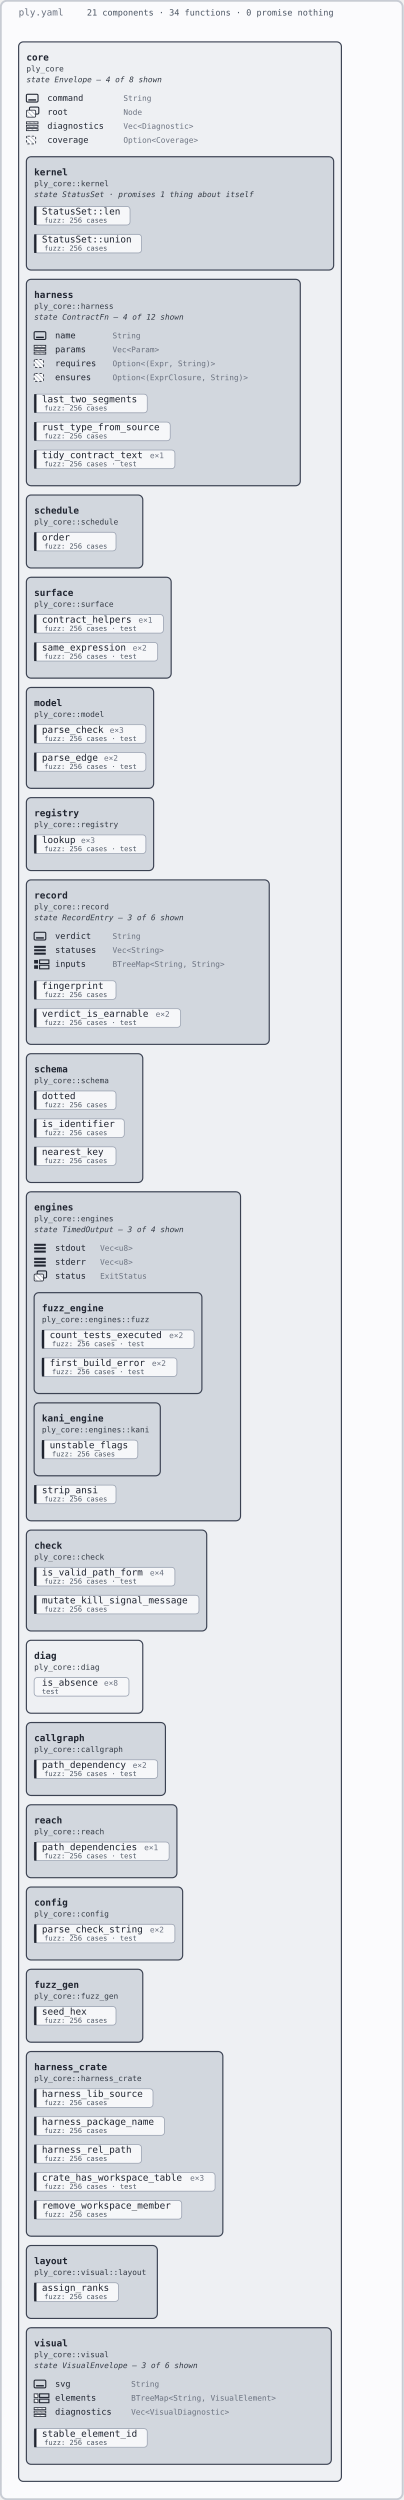
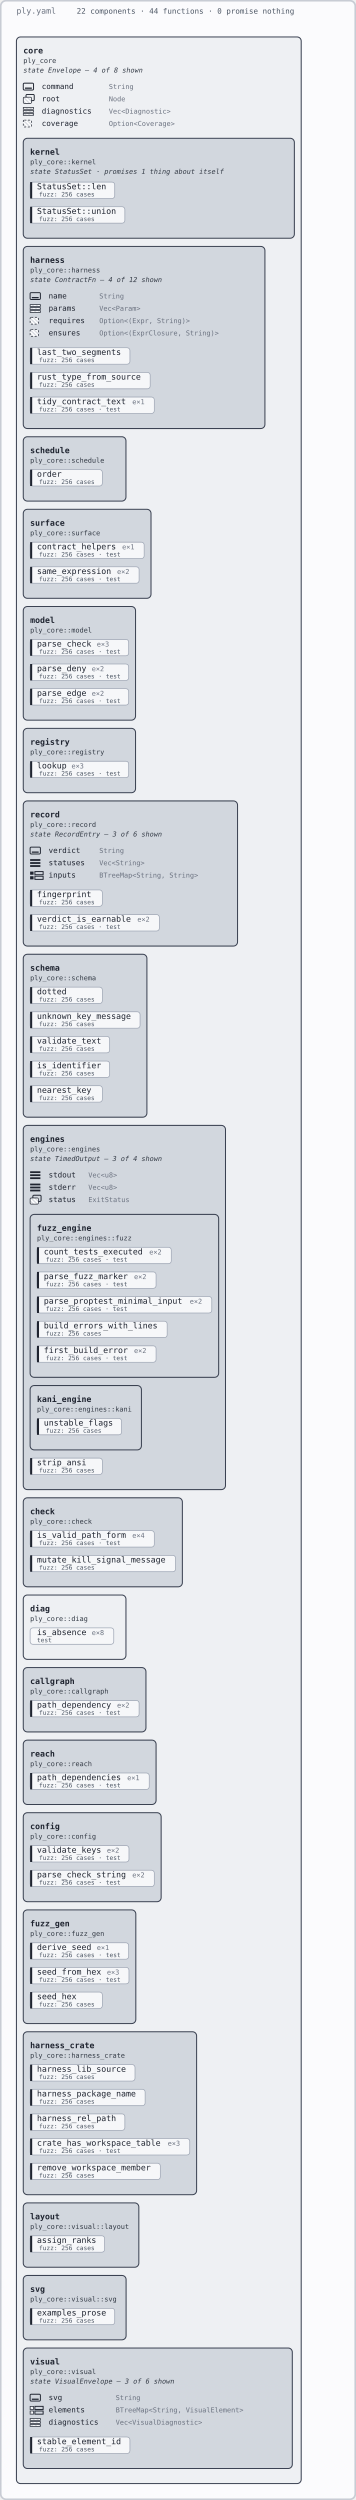
- <svg xmlns="http://www.w3.org/2000/svg" width="520.0" height="3222.0" viewBox="0 0 520.0 3222.0" font-family="monospace" font-size="12">
+ <svg xmlns="http://www.w3.org/2000/svg" width="520.0" height="3652.0" viewBox="0 0 520.0 3652.0" font-family="monospace" font-size="12">
  <style>.workspace-frame{fill:#fbfbfd;stroke:#c8ccd4;stroke-width:2.5}.workspace-title{fill:#6b7280}.verdict-strip-text{fill:#4b5563;font-size:11px}.component-box{stroke:#3b4252;stroke-width:1.5}.hollow-box{stroke-dasharray:6 4}.collapsed-stack{stroke:#3b4252;stroke-width:1.5}.pure-seal{fill:none;stroke:#3b4252}.strict-notch{fill:#1f2430}.component-name{fill:#1f2430;font-weight:bold}.component-anchor{fill:#333a45;font-size:10px}.component-owns{fill:#333a45;font-size:10px;font-style:italic}.ceiling-unclaimed{fill:url(#unclaimed-hatch)}.ceiling-tested{fill:#eef0f3}.ceiling-fuzzed{fill:#d2d7de}.ceiling-bounded{fill:#aeb6c2}.ceiling-proved{fill:#8792a3}.contract-mark{fill:#1f2430}.fn-clause{font:11px ui-monospace,SFMono-Regular,Menlo,monospace;fill:#3c4658}.cap-badge rect{fill:#eceef2;stroke:#9aa2b1}.cap-badge text{fill:#4b5563;font-size:10px}.profile-tag rect{fill:#eef2fb;stroke:#5570a8}.profile-tag text{fill:#334b78;font-size:10px}.fn-chip-box{fill:#f6f7f9;stroke:#9aa2b1}.fn-chip-box-synth{fill:#ecdff5;stroke:#9aa2b1}.fn-name{fill:#1f2430}.fn-checks{fill:#4b5563;font-size:9px}.fn-check-with{fill:#6b7280;font-size:10px}.fn-examples{fill:#6b7280;font-size:10px}.fn-shield{fill:none;stroke:#9a7a1f;font-size:13px}.unresolved-pin circle,.registry-pin circle{fill:#fff6d8;stroke:#b08900}.pin-label{fill:#7a5c00;font-size:10px;text-anchor:middle}.edge-line{fill:none;stroke:#3b4252;stroke-width:1.5}.edge-label{fill:#3b4252;font-size:10px;text-anchor:middle}.deny-line{fill:none;stroke:#c9534f;stroke-width:1.5}.deny-bar{stroke:#c9534f;stroke-width:3}.deny-except{fill:#8f2f2c;font-size:10px;text-anchor:middle}.any-node circle{fill:#eceef2;stroke:#9aa2b1}.any-label{fill:#4b5563;text-anchor:middle}.external-box{fill:none;stroke:#3b4252;stroke-width:1.5}#arrow path{fill:#3b4252}@media (prefers-color-scheme: dark){.workspace-frame{fill:#15171c;stroke:#333947}.workspace-title{fill:#8b93a1}.verdict-strip-text{fill:#a3abb9}.component-box,.collapsed-stack,.external-box{stroke:#8891a3}.component-name{fill:#e6e9ef}.component-anchor,.component-owns{fill:#98a0ae}.ceiling-unclaimed{fill:url(#unclaimed-hatch-dark)}.ceiling-tested{fill:#242832}.ceiling-fuzzed{fill:#333947}.ceiling-bounded{fill:#464e60}.ceiling-proved{fill:#5b6479}.contract-mark{fill:#c8cede}.fn-clause{fill:#aab3c4}.cap-badge rect{fill:#252a35;stroke:#6d7686}.cap-badge text{fill:#b6bdca}.profile-tag rect{fill:#1d2532;stroke:#5570a8}.profile-tag text{fill:#9fb6dd}.fn-chip-box{fill:#1c1f27;stroke:#6d7686}.fn-chip-box-synth{fill:#2a2033;stroke:#6d7686}.fn-name{fill:#e6e9ef}.fn-checks{fill:#a3abb9}.fn-check-with,.fn-examples{fill:#8b93a1}.pure-seal,.strict-notch{fill:#c8cede}.pure-seal{fill:none;stroke:#c8cede}.edge-line{stroke:#98a0ae}.edge-label{fill:#a3abb9}.deny-line,.deny-bar{stroke:#e8524b}.deny-except{fill:#e8524b}.any-node circle{fill:#252a35;stroke:#6d7686}.any-label{fill:#a3abb9}.unresolved-pin circle,.registry-pin circle{fill:#2e2814;stroke:#d4a72c}.pin-label{fill:#e3c66b}#arrow path{fill:#98a0ae}}.state-glyph-ink{fill:#1f2430}.state-glyph-out{fill:none;stroke:#1f2430;stroke-width:1.4}.state-glyph-front{fill:#fbfbfd}.state-glyph-dashed{stroke-dasharray:3 2.4}.state-glyph-hatched{fill:url(#state-hatch);stroke:#1f2430;stroke-width:1}.state-field-name{fill:#1f2430;font-size:11px}.state-field-type{fill:#6b7280;font-size:10px}@media (prefers-color-scheme: dark){.state-glyph-ink{fill:#c8cede}.state-glyph-out{fill:none;stroke:#c8cede}.state-glyph-front{fill:#15171c}.state-glyph-hatched{fill:url(#state-hatch-dark);stroke:#c8cede;stroke-width:1}.state-field-name{fill:#e6e9ef}.state-field-type{fill:#8b93a1}}</style>
  <defs>
    <marker id="arrow" viewBox="0 0 10 10" refX="8" refY="5" markerWidth="7" markerHeight="7" orient="auto-start-reverse">
      <path d="M 0 0 L 10 5 L 0 10 z" />
    </marker>
    <pattern id="unclaimed-hatch" patternUnits="userSpaceOnUse" width="8" height="8" patternTransform="rotate(45)">
      <rect width="8" height="8" fill="#fff" />
      <line x1="0" y1="0" x2="0" y2="8" stroke="#c8ccd4" stroke-width="2" />
    </pattern>
    <pattern id="unclaimed-hatch-dark" patternUnits="userSpaceOnUse" width="8" height="8" patternTransform="rotate(45)">
      <rect width="8" height="8" fill="#15171c" />
      <line x1="0" y1="0" x2="0" y2="8" stroke="#4a5262" stroke-width="2" />
    </pattern>
    <pattern id="state-hatch" patternUnits="userSpaceOnUse" width="4" height="4" patternTransform="rotate(-45)">
      <rect width="4" height="4" fill="#fff" />
      <rect width="1.4" height="4" fill="#c8ccd4" />
    </pattern>
    <pattern id="state-hatch-dark" patternUnits="userSpaceOnUse" width="4" height="4" patternTransform="rotate(-45)">
      <rect width="4" height="4" fill="#15171c" />
      <rect width="1.4" height="4" fill="#4a5262" />
    </pattern>
  </defs>
-   <rect class="workspace-frame" x="1" y="1" width="518.0" height="3220.0" rx="8" />
+   <rect class="workspace-frame" x="1" y="1" width="518.0" height="3650.0" rx="8" />
  <g>
    <text class="workspace-title" x="24.0" y="20">ply.yaml</text>
  </g>
  <g class="verdict-strip">
-     <text class="verdict-strip-text" x="112.0" y="20">21 components · 34 functions · 0 promise nothing</text>
+     <text class="verdict-strip-text" x="112.0" y="20">22 components · 44 functions · 0 promise nothing</text>
  </g>
  <g transform="translate(24.0,54.0)">
    <g class="component" data-name="core">
-       <rect class="component-box ceiling-tested" x="0" y="0" width="416.0" height="3144.0" rx="6" />
+       <rect class="component-box ceiling-tested" x="0" y="0" width="416.0" height="3574.0" rx="6" />
      <text class="component-name" x="10.0" y="24.0">core</text>
      <text class="component-anchor" x="10.0" y="38.0">ply_core</text>
      <text class="component-owns" x="10.0" y="52.0">state Envelope — 4 of 8 shown</text>
      <g class="state-field" data-field="command">
        <rect class="state-glyph-out" x="10.0" y="67.5" width="15" height="10" rx="1.5" />
        <rect class="state-glyph-ink" x="12.5" y="73.9" width="10" height="1.8" />
        <text class="state-field-name" x="37.0" y="76.0">command</text>
        <text class="state-field-type" x="135.0" y="76.0">String</text>
      </g>
      <g class="state-field" data-field="root">
        <rect class="state-glyph-out" x="14.0" y="84.0" width="12" height="9" rx="1.5" />
        <rect class="state-glyph-out state-glyph-hatched" x="10.0" y="88.0" width="12" height="9" rx="1.5" />
        <text class="state-field-name" x="37.0" y="94.0">root</text>
        <text class="state-field-type" x="135.0" y="94.0">Node</text>
      </g>
      <g class="state-field" data-field="diagnostics">
        <rect class="state-glyph-ink state-glyph-hatched" x="10.0" y="103.0" width="15" height="2.6" />
        <rect class="state-glyph-ink state-glyph-hatched" x="10.0" y="107.4" width="15" height="2.6" />
        <rect class="state-glyph-ink state-glyph-hatched" x="10.0" y="111.8" width="15" height="2.6" />
        <text class="state-field-name" x="37.0" y="112.0">diagnostics</text>
        <text class="state-field-type" x="135.0" y="112.0">Vec&lt;Diagnostic&gt;</text>
      </g>
      <g class="state-field" data-field="coverage">
        <rect class="state-glyph-out state-glyph-dashed state-glyph-hatched" x="10.0" y="121.5" width="12" height="10" rx="1.5" />
        <text class="state-field-name" x="37.0" y="130.0">coverage</text>
        <text class="state-field-type" x="135.0" y="130.0">Option&lt;Coverage&gt;</text>
      </g>
      <g transform="translate(10.0,148.0)">
        <g class="component" data-name="kernel">
          <rect class="component-box ceiling-fuzzed" x="0" y="0" width="396.0" height="146.0" rx="6" />
          <text class="component-name" x="10.0" y="24.0">kernel</text>
          <text class="component-anchor" x="10.0" y="38.0">ply_core::kernel</text>
          <text class="component-owns" x="10.0" y="52.0">state StatusSet · promises 1 thing about itself</text>
          <g transform="translate(10.0,64.0)">
            <g class="fn-chip" data-fn="StatusSet::len">
              <rect class="fn-chip-box" x="0" y="0" width="123.6" height="24.0" rx="4" />
              <rect class="contract-mark" x="0" y="0" width="3.0" height="24.0" />
              <text class="fn-name" x="10.0" y="10.5">StatusSet::len</text>
              <text class="fn-checks" x="13.0" y="21.0">fuzz: 256 cases</text>
            </g>
          </g>
          <g transform="translate(10.0,100.0)">
            <g class="fn-chip" data-fn="StatusSet::union">
              <rect class="fn-chip-box" x="0" y="0" width="138.4" height="24.0" rx="4" />
              <rect class="contract-mark" x="0" y="0" width="3.0" height="24.0" />
              <text class="fn-name" x="10.0" y="10.5">StatusSet::union</text>
              <text class="fn-checks" x="13.0" y="21.0">fuzz: 256 cases</text>
            </g>
          </g>
        </g>
      </g>
      <g transform="translate(10.0,306.0)">
        <g class="component" data-name="harness">
          <rect class="component-box ceiling-fuzzed" x="0" y="0" width="353.0" height="266.0" rx="6" />
          <text class="component-name" x="10.0" y="24.0">harness</text>
          <text class="component-anchor" x="10.0" y="38.0">ply_core::harness</text>
          <text class="component-owns" x="10.0" y="52.0">state ContractFn — 4 of 12 shown</text>
          <g class="state-field" data-field="name">
            <rect class="state-glyph-out" x="10.0" y="67.5" width="15" height="10" rx="1.5" />
            <rect class="state-glyph-ink" x="12.5" y="73.9" width="10" height="1.8" />
            <text class="state-field-name" x="37.0" y="76.0">name</text>
            <text class="state-field-type" x="111.0" y="76.0">String</text>
          </g>
          <g class="state-field" data-field="params">
            <rect class="state-glyph-ink state-glyph-hatched" x="10.0" y="85.0" width="15" height="2.6" />
            <rect class="state-glyph-ink state-glyph-hatched" x="10.0" y="89.4" width="15" height="2.6" />
            <rect class="state-glyph-ink state-glyph-hatched" x="10.0" y="93.8" width="15" height="2.6" />
            <text class="state-field-name" x="37.0" y="94.0">params</text>
            <text class="state-field-type" x="111.0" y="94.0">Vec&lt;Param&gt;</text>
          </g>
          <g class="state-field" data-field="requires">
            <rect class="state-glyph-out state-glyph-dashed state-glyph-hatched" x="10.0" y="103.5" width="12" height="10" rx="1.5" />
            <text class="state-field-name" x="37.0" y="112.0">requires</text>
            <text class="state-field-type" x="111.0" y="112.0">Option&lt;(Expr, String)&gt;</text>
          </g>
          <g class="state-field" data-field="ensures">
            <rect class="state-glyph-out state-glyph-dashed state-glyph-hatched" x="10.0" y="121.5" width="12" height="10" rx="1.5" />
            <text class="state-field-name" x="37.0" y="130.0">ensures</text>
            <text class="state-field-type" x="111.0" y="130.0">Option&lt;(ExprClosure, String)&gt;</text>
          </g>
          <g transform="translate(10.0,148.0)">
            <g class="fn-chip" data-fn="last_two_segments">
              <rect class="fn-chip-box" x="0" y="0" width="145.8" height="24.0" rx="4" />
              <rect class="contract-mark" x="0" y="0" width="3.0" height="24.0" />
              <text class="fn-name" x="10.0" y="10.5">last_two_segments</text>
              <text class="fn-checks" x="13.0" y="21.0">fuzz: 256 cases</text>
            </g>
          </g>
          <g transform="translate(10.0,184.0)">
            <g class="fn-chip" data-fn="rust_type_from_source">
              <rect class="fn-chip-box" x="0" y="0" width="175.4" height="24.0" rx="4" />
              <rect class="contract-mark" x="0" y="0" width="3.0" height="24.0" />
              <text class="fn-name" x="10.0" y="10.5">rust_type_from_source</text>
              <text class="fn-checks" x="13.0" y="21.0">fuzz: 256 cases</text>
            </g>
          </g>
          <g transform="translate(10.0,220.0)">
            <g class="fn-chip" data-fn="tidy_contract_text">
              <rect class="fn-chip-box" x="0" y="0" width="181.4" height="24.0" rx="4" />
              <rect class="contract-mark" x="0" y="0" width="3.0" height="24.0" />
              <text class="fn-name" x="10.0" y="10.5">tidy_contract_text</text>
              <text class="fn-examples" x="149.2" y="10.5">e×1</text>
              <text class="fn-checks" x="13.0" y="21.0">fuzz: 256 cases · test</text>
            </g>
          </g>
        </g>
      </g>
      <g transform="translate(10.0,584.0)">
        <g class="component" data-name="schedule">
          <rect class="component-box ceiling-fuzzed" x="0" y="0" width="150.0" height="94.0" rx="6" />
          <text class="component-name" x="10.0" y="24.0">schedule</text>
          <text class="component-anchor" x="10.0" y="38.0">ply_core::schedule</text>
          <g transform="translate(10.0,48.0)">
            <g class="fn-chip" data-fn="order">
              <rect class="fn-chip-box" x="0" y="0" width="105.5" height="24.0" rx="4" />
              <rect class="contract-mark" x="0" y="0" width="3.0" height="24.0" />
              <text class="fn-name" x="10.0" y="10.5">order</text>
              <text class="fn-checks" x="13.0" y="21.0">fuzz: 256 cases</text>
            </g>
          </g>
        </g>
      </g>
      <g transform="translate(10.0,690.0)">
        <g class="component" data-name="surface">
          <rect class="component-box ceiling-fuzzed" x="0" y="0" width="186.6" height="130.0" rx="6" />
          <text class="component-name" x="10.0" y="24.0">surface</text>
          <text class="component-anchor" x="10.0" y="38.0">ply_core::surface</text>
          <g transform="translate(10.0,48.0)">
            <g class="fn-chip" data-fn="contract_helpers">
              <rect class="fn-chip-box" x="0" y="0" width="166.6" height="24.0" rx="4" />
              <rect class="contract-mark" x="0" y="0" width="3.0" height="24.0" />
              <text class="fn-name" x="10.0" y="10.5">contract_helpers</text>
              <text class="fn-examples" x="134.4" y="10.5">e×1</text>
              <text class="fn-checks" x="13.0" y="21.0">fuzz: 256 cases · test</text>
            </g>
          </g>
          <g transform="translate(10.0,84.0)">
            <g class="fn-chip" data-fn="same_expression">
              <rect class="fn-chip-box" x="0" y="0" width="159.2" height="24.0" rx="4" />
              <rect class="contract-mark" x="0" y="0" width="3.0" height="24.0" />
              <text class="fn-name" x="10.0" y="10.5">same_expression</text>
              <text class="fn-examples" x="127.0" y="10.5">e×2</text>
              <text class="fn-checks" x="13.0" y="21.0">fuzz: 256 cases · test</text>
            </g>
          </g>
        </g>
      </g>
      <g transform="translate(10.0,832.0)">
        <g class="component" data-name="model">
-           <rect class="component-box ceiling-fuzzed" x="0" y="0" width="164.0" height="130.0" rx="6" />
+           <rect class="component-box ceiling-fuzzed" x="0" y="0" width="164.0" height="166.0" rx="6" />
          <text class="component-name" x="10.0" y="24.0">model</text>
          <text class="component-anchor" x="10.0" y="38.0">ply_core::model</text>
          <g transform="translate(10.0,48.0)">
            <g class="fn-chip" data-fn="parse_check">
              <rect class="fn-chip-box" x="0" y="0" width="144.0" height="24.0" rx="4" />
              <rect class="contract-mark" x="0" y="0" width="3.0" height="24.0" />
              <text class="fn-name" x="10.0" y="10.5">parse_check</text>
              <text class="fn-examples" x="97.4" y="10.5">e×3</text>
              <text class="fn-checks" x="13.0" y="21.0">fuzz: 256 cases · test</text>
            </g>
          </g>
          <g transform="translate(10.0,84.0)">
+             <g class="fn-chip" data-fn="parse_deny">
+               <rect class="fn-chip-box" x="0" y="0" width="144.0" height="24.0" rx="4" />
+               <rect class="contract-mark" x="0" y="0" width="3.0" height="24.0" />
+               <text class="fn-name" x="10.0" y="10.5">parse_deny</text>
+               <text class="fn-examples" x="90.0" y="10.5">e×2</text>
+               <text class="fn-checks" x="13.0" y="21.0">fuzz: 256 cases · test</text>
+             </g>
+           </g>
+           <g transform="translate(10.0,120.0)">
            <g class="fn-chip" data-fn="parse_edge">
              <rect class="fn-chip-box" x="0" y="0" width="144.0" height="24.0" rx="4" />
              <rect class="contract-mark" x="0" y="0" width="3.0" height="24.0" />
              <text class="fn-name" x="10.0" y="10.5">parse_edge</text>
              <text class="fn-examples" x="90.0" y="10.5">e×2</text>
              <text class="fn-checks" x="13.0" y="21.0">fuzz: 256 cases · test</text>
            </g>
          </g>
        </g>
      </g>
-       <g transform="translate(10.0,974.0)">
+       <g transform="translate(10.0,1010.0)">
        <g class="component" data-name="registry">
          <rect class="component-box ceiling-fuzzed" x="0" y="0" width="164.0" height="94.0" rx="6" />
          <text class="component-name" x="10.0" y="24.0">registry</text>
          <text class="component-anchor" x="10.0" y="38.0">ply_core::registry</text>
          <g transform="translate(10.0,48.0)">
            <g class="fn-chip" data-fn="lookup">
              <rect class="fn-chip-box" x="0" y="0" width="144.0" height="24.0" rx="4" />
              <rect class="contract-mark" x="0" y="0" width="3.0" height="24.0" />
              <text class="fn-name" x="10.0" y="10.5">lookup</text>
              <text class="fn-examples" x="60.4" y="10.5">e×3</text>
              <text class="fn-checks" x="13.0" y="21.0">fuzz: 256 cases · test</text>
            </g>
          </g>
        </g>
      </g>
-       <g transform="translate(10.0,1080.0)">
+       <g transform="translate(10.0,1116.0)">
        <g class="component" data-name="record">
          <rect class="component-box ceiling-fuzzed" x="0" y="0" width="313.0" height="212.0" rx="6" />
          <text class="component-name" x="10.0" y="24.0">record</text>
          <text class="component-anchor" x="10.0" y="38.0">ply_core::record</text>
          <text class="component-owns" x="10.0" y="52.0">state RecordEntry — 3 of 6 shown</text>
          <g class="state-field" data-field="verdict">
            <rect class="state-glyph-out" x="10.0" y="67.5" width="15" height="10" rx="1.5" />
            <rect class="state-glyph-ink" x="12.5" y="73.9" width="10" height="1.8" />
            <text class="state-field-name" x="37.0" y="76.0">verdict</text>
            <text class="state-field-type" x="111.0" y="76.0">String</text>
          </g>
          <g class="state-field" data-field="statuses">
            <rect class="state-glyph-ink" x="10.0" y="85.0" width="15" height="2.6" />
            <rect class="state-glyph-ink" x="10.0" y="89.4" width="15" height="2.6" />
            <rect class="state-glyph-ink" x="10.0" y="93.8" width="15" height="2.6" />
            <text class="state-field-name" x="37.0" y="94.0">statuses</text>
            <text class="state-field-type" x="111.0" y="94.0">Vec&lt;String&gt;</text>
          </g>
          <g class="state-field" data-field="inputs">
            <rect class="state-glyph-ink" x="10.0" y="103.2" width="5" height="4.6" />
            <rect class="state-glyph-out" x="17.0" y="103.2" width="12" height="4.6" />
            <rect class="state-glyph-ink" x="10.0" y="110.0" width="5" height="4.6" />
            <rect class="state-glyph-out" x="17.0" y="110.0" width="12" height="4.6" />
            <text class="state-field-name" x="37.0" y="112.0">inputs</text>
            <text class="state-field-type" x="111.0" y="112.0">BTreeMap&lt;String, String&gt;</text>
          </g>
          <g transform="translate(10.0,130.0)">
            <g class="fn-chip" data-fn="fingerprint">
              <rect class="fn-chip-box" x="0" y="0" width="105.5" height="24.0" rx="4" />
              <rect class="contract-mark" x="0" y="0" width="3.0" height="24.0" />
              <text class="fn-name" x="10.0" y="10.5">fingerprint</text>
              <text class="fn-checks" x="13.0" y="21.0">fuzz: 256 cases</text>
            </g>
          </g>
          <g transform="translate(10.0,166.0)">
            <g class="fn-chip" data-fn="verdict_is_earnable">
              <rect class="fn-chip-box" x="0" y="0" width="188.8" height="24.0" rx="4" />
              <rect class="contract-mark" x="0" y="0" width="3.0" height="24.0" />
              <text class="fn-name" x="10.0" y="10.5">verdict_is_earnable</text>
              <text class="fn-examples" x="156.6" y="10.5">e×2</text>
              <text class="fn-checks" x="13.0" y="21.0">fuzz: 256 cases · test</text>
            </g>
          </g>
        </g>
      </g>
-       <g transform="translate(10.0,1304.0)">
+       <g transform="translate(10.0,1340.0)">
        <g class="component" data-name="schema">
-           <rect class="component-box ceiling-fuzzed" x="0" y="0" width="150.0" height="166.0" rx="6" />
+           <rect class="component-box ceiling-fuzzed" x="0" y="0" width="180.6" height="238.0" rx="6" />
          <text class="component-name" x="10.0" y="24.0">schema</text>
          <text class="component-anchor" x="10.0" y="38.0">ply_core::schema</text>
          <g transform="translate(10.0,48.0)">
            <g class="fn-chip" data-fn="dotted">
              <rect class="fn-chip-box" x="0" y="0" width="105.5" height="24.0" rx="4" />
              <rect class="contract-mark" x="0" y="0" width="3.0" height="24.0" />
              <text class="fn-name" x="10.0" y="10.5">dotted</text>
              <text class="fn-checks" x="13.0" y="21.0">fuzz: 256 cases</text>
            </g>
          </g>
          <g transform="translate(10.0,84.0)">
+             <g class="fn-chip" data-fn="unknown_key_message">
+               <rect class="fn-chip-box" x="0" y="0" width="160.6" height="24.0" rx="4" />
+               <rect class="contract-mark" x="0" y="0" width="3.0" height="24.0" />
+               <text class="fn-name" x="10.0" y="10.5">unknown_key_message</text>
+               <text class="fn-checks" x="13.0" y="21.0">fuzz: 256 cases</text>
+             </g>
+           </g>
+           <g transform="translate(10.0,120.0)">
+             <g class="fn-chip" data-fn="validate_text">
+               <rect class="fn-chip-box" x="0" y="0" width="116.2" height="24.0" rx="4" />
+               <rect class="contract-mark" x="0" y="0" width="3.0" height="24.0" />
+               <text class="fn-name" x="10.0" y="10.5">validate_text</text>
+               <text class="fn-checks" x="13.0" y="21.0">fuzz: 256 cases</text>
+             </g>
+           </g>
+           <g transform="translate(10.0,156.0)">
            <g class="fn-chip" data-fn="is_identifier">
              <rect class="fn-chip-box" x="0" y="0" width="116.2" height="24.0" rx="4" />
              <rect class="contract-mark" x="0" y="0" width="3.0" height="24.0" />
              <text class="fn-name" x="10.0" y="10.5">is_identifier</text>
              <text class="fn-checks" x="13.0" y="21.0">fuzz: 256 cases</text>
            </g>
          </g>
-           <g transform="translate(10.0,120.0)">
+           <g transform="translate(10.0,192.0)">
            <g class="fn-chip" data-fn="nearest_key">
              <rect class="fn-chip-box" x="0" y="0" width="105.5" height="24.0" rx="4" />
              <rect class="contract-mark" x="0" y="0" width="3.0" height="24.0" />
              <text class="fn-name" x="10.0" y="10.5">nearest_key</text>
              <text class="fn-checks" x="13.0" y="21.0">fuzz: 256 cases</text>
            </g>
          </g>
        </g>
      </g>
-       <g transform="translate(10.0,1482.0)">
+       <g transform="translate(10.0,1590.0)">
        <g class="component" data-name="engines">
-           <rect class="component-box ceiling-fuzzed" x="0" y="0" width="276.0" height="424.0" rx="6" />
+           <rect class="component-box ceiling-fuzzed" x="0" y="0" width="295.4" height="532.0" rx="6" />
          <text class="component-name" x="10.0" y="24.0">engines</text>
          <text class="component-anchor" x="10.0" y="38.0">ply_core::engines</text>
          <text class="component-owns" x="10.0" y="52.0">state TimedOutput — 3 of 4 shown</text>
          <g class="state-field" data-field="stdout">
            <rect class="state-glyph-ink" x="10.0" y="67.0" width="15" height="2.6" />
            <rect class="state-glyph-ink" x="10.0" y="71.4" width="15" height="2.6" />
            <rect class="state-glyph-ink" x="10.0" y="75.8" width="15" height="2.6" />
            <text class="state-field-name" x="37.0" y="76.0">stdout</text>
            <text class="state-field-type" x="95.0" y="76.0">Vec&lt;u8&gt;</text>
          </g>
          <g class="state-field" data-field="stderr">
            <rect class="state-glyph-ink" x="10.0" y="85.0" width="15" height="2.6" />
            <rect class="state-glyph-ink" x="10.0" y="89.4" width="15" height="2.6" />
            <rect class="state-glyph-ink" x="10.0" y="93.8" width="15" height="2.6" />
            <text class="state-field-name" x="37.0" y="94.0">stderr</text>
            <text class="state-field-type" x="95.0" y="94.0">Vec&lt;u8&gt;</text>
          </g>
          <g class="state-field" data-field="status">
            <rect class="state-glyph-out" x="14.0" y="102.0" width="12" height="9" rx="1.5" />
            <rect class="state-glyph-out state-glyph-hatched" x="10.0" y="106.0" width="12" height="9" rx="1.5" />
            <text class="state-field-name" x="37.0" y="112.0">status</text>
            <text class="state-field-type" x="95.0" y="112.0">ExitStatus</text>
          </g>
          <g transform="translate(10.0,130.0)">
            <g class="component" data-name="fuzz_engine">
-               <rect class="component-box ceiling-fuzzed" x="0" y="0" width="216.2" height="130.0" rx="6" />
+               <rect class="component-box ceiling-fuzzed" x="0" y="0" width="275.4" height="238.0" rx="6" />
              <text class="component-name" x="10.0" y="24.0">fuzz_engine</text>
              <text class="component-anchor" x="10.0" y="38.0">ply_core::engines::fuzz</text>
              <g transform="translate(10.0,48.0)">
                <g class="fn-chip" data-fn="count_tests_executed">
                  <rect class="fn-chip-box" x="0" y="0" width="196.2" height="24.0" rx="4" />
                  <rect class="contract-mark" x="0" y="0" width="3.0" height="24.0" />
                  <text class="fn-name" x="10.0" y="10.5">count_tests_executed</text>
                  <text class="fn-examples" x="164.0" y="10.5">e×2</text>
                  <text class="fn-checks" x="13.0" y="21.0">fuzz: 256 cases · test</text>
                </g>
              </g>
              <g transform="translate(10.0,84.0)">
+                 <g class="fn-chip" data-fn="parse_fuzz_marker">
+                   <rect class="fn-chip-box" x="0" y="0" width="174.0" height="24.0" rx="4" />
+                   <rect class="contract-mark" x="0" y="0" width="3.0" height="24.0" />
+                   <text class="fn-name" x="10.0" y="10.5">parse_fuzz_marker</text>
+                   <text class="fn-examples" x="141.8" y="10.5">e×2</text>
+                   <text class="fn-checks" x="13.0" y="21.0">fuzz: 256 cases · test</text>
+                 </g>
+               </g>
+               <g transform="translate(10.0,120.0)">
+                 <g class="fn-chip" data-fn="parse_proptest_minimal_input">
+                   <rect class="fn-chip-box" x="0" y="0" width="255.4" height="24.0" rx="4" />
+                   <rect class="contract-mark" x="0" y="0" width="3.0" height="24.0" />
+                   <text class="fn-name" x="10.0" y="10.5">parse_proptest_minimal_input</text>
+                   <text class="fn-examples" x="223.2" y="10.5">e×2</text>
+                   <text class="fn-checks" x="13.0" y="21.0">fuzz: 256 cases · test</text>
+                 </g>
+               </g>
+               <g transform="translate(10.0,156.0)">
+                 <g class="fn-chip" data-fn="build_errors_with_lines">
+                   <rect class="fn-chip-box" x="0" y="0" width="190.2" height="24.0" rx="4" />
+                   <rect class="contract-mark" x="0" y="0" width="3.0" height="24.0" />
+                   <text class="fn-name" x="10.0" y="10.5">build_errors_with_lines</text>
+                   <text class="fn-checks" x="13.0" y="21.0">fuzz: 256 cases</text>
+                 </g>
+               </g>
+               <g transform="translate(10.0,192.0)">
                <g class="fn-chip" data-fn="first_build_error">
                  <rect class="fn-chip-box" x="0" y="0" width="174.0" height="24.0" rx="4" />
                  <rect class="contract-mark" x="0" y="0" width="3.0" height="24.0" />
                  <text class="fn-name" x="10.0" y="10.5">first_build_error</text>
                  <text class="fn-examples" x="141.8" y="10.5">e×2</text>
                  <text class="fn-checks" x="13.0" y="21.0">fuzz: 256 cases · test</text>
                </g>
              </g>
            </g>
          </g>
-           <g transform="translate(10.0,272.0)">
+           <g transform="translate(10.0,380.0)">
            <g class="component" data-name="kani_engine">
              <rect class="component-box ceiling-fuzzed" x="0" y="0" width="162.6" height="94.0" rx="6" />
              <text class="component-name" x="10.0" y="24.0">kani_engine</text>
              <text class="component-anchor" x="10.0" y="38.0">ply_core::engines::kani</text>
              <g transform="translate(10.0,48.0)">
                <g class="fn-chip" data-fn="unstable_flags">
                  <rect class="fn-chip-box" x="0" y="0" width="123.6" height="24.0" rx="4" />
                  <rect class="contract-mark" x="0" y="0" width="3.0" height="24.0" />
                  <text class="fn-name" x="10.0" y="10.5">unstable_flags</text>
                  <text class="fn-checks" x="13.0" y="21.0">fuzz: 256 cases</text>
                </g>
              </g>
            </g>
          </g>
-           <g transform="translate(10.0,378.0)">
+           <g transform="translate(10.0,486.0)">
            <g class="fn-chip" data-fn="strip_ansi">
              <rect class="fn-chip-box" x="0" y="0" width="105.5" height="24.0" rx="4" />
              <rect class="contract-mark" x="0" y="0" width="3.0" height="24.0" />
              <text class="fn-name" x="10.0" y="10.5">strip_ansi</text>
              <text class="fn-checks" x="13.0" y="21.0">fuzz: 256 cases</text>
            </g>
          </g>
        </g>
      </g>
-       <g transform="translate(10.0,1918.0)">
+       <g transform="translate(10.0,2134.0)">
        <g class="component" data-name="check">
          <rect class="component-box ceiling-fuzzed" x="0" y="0" width="232.4" height="130.0" rx="6" />
          <text class="component-name" x="10.0" y="24.0">check</text>
          <text class="component-anchor" x="10.0" y="38.0">ply_core::check</text>
          <g transform="translate(10.0,48.0)">
            <g class="fn-chip" data-fn="is_valid_path_form">
              <rect class="fn-chip-box" x="0" y="0" width="181.4" height="24.0" rx="4" />
              <rect class="contract-mark" x="0" y="0" width="3.0" height="24.0" />
              <text class="fn-name" x="10.0" y="10.5">is_valid_path_form</text>
              <text class="fn-examples" x="149.2" y="10.5">e×4</text>
              <text class="fn-checks" x="13.0" y="21.0">fuzz: 256 cases · test</text>
            </g>
          </g>
          <g transform="translate(10.0,84.0)">
            <g class="fn-chip" data-fn="mutate_kill_signal_message">
              <rect class="fn-chip-box" x="0" y="0" width="212.4" height="24.0" rx="4" />
              <rect class="contract-mark" x="0" y="0" width="3.0" height="24.0" />
              <text class="fn-name" x="10.0" y="10.5">mutate_kill_signal_message</text>
              <text class="fn-checks" x="13.0" y="21.0">fuzz: 256 cases</text>
            </g>
          </g>
        </g>
      </g>
-       <g transform="translate(10.0,2060.0)">
+       <g transform="translate(10.0,2276.0)">
        <g class="component" data-name="diag">
          <rect class="component-box ceiling-tested" x="0" y="0" width="150.0" height="94.0" rx="6" />
          <text class="component-name" x="10.0" y="24.0">diag</text>
          <text class="component-anchor" x="10.0" y="38.0">ply_core::diag</text>
          <g transform="translate(10.0,48.0)">
            <g class="fn-chip" data-fn="is_absence">
              <rect class="fn-chip-box" x="0" y="0" width="122.2" height="24.0" rx="4" />
              <text class="fn-name" x="10.0" y="10.5">is_absence</text>
              <text class="fn-examples" x="90.0" y="10.5">e×8</text>
              <text class="fn-checks" x="10.0" y="21.0">test</text>
            </g>
          </g>
        </g>
      </g>
-       <g transform="translate(10.0,2166.0)">
+       <g transform="translate(10.0,2382.0)">
        <g class="component" data-name="callgraph">
          <rect class="component-box ceiling-fuzzed" x="0" y="0" width="179.2" height="94.0" rx="6" />
          <text class="component-name" x="10.0" y="24.0">callgraph</text>
          <text class="component-anchor" x="10.0" y="38.0">ply_core::callgraph</text>
          <g transform="translate(10.0,48.0)">
            <g class="fn-chip" data-fn="path_dependency">
              <rect class="fn-chip-box" x="0" y="0" width="159.2" height="24.0" rx="4" />
              <rect class="contract-mark" x="0" y="0" width="3.0" height="24.0" />
              <text class="fn-name" x="10.0" y="10.5">path_dependency</text>
              <text class="fn-examples" x="127.0" y="10.5">e×2</text>
              <text class="fn-checks" x="13.0" y="21.0">fuzz: 256 cases · test</text>
            </g>
          </g>
        </g>
      </g>
-       <g transform="translate(10.0,2272.0)">
+       <g transform="translate(10.0,2488.0)">
        <g class="component" data-name="reach">
          <rect class="component-box ceiling-fuzzed" x="0" y="0" width="194.0" height="94.0" rx="6" />
          <text class="component-name" x="10.0" y="24.0">reach</text>
          <text class="component-anchor" x="10.0" y="38.0">ply_core::reach</text>
          <g transform="translate(10.0,48.0)">
            <g class="fn-chip" data-fn="path_dependencies">
              <rect class="fn-chip-box" x="0" y="0" width="174.0" height="24.0" rx="4" />
              <rect class="contract-mark" x="0" y="0" width="3.0" height="24.0" />
              <text class="fn-name" x="10.0" y="10.5">path_dependencies</text>
              <text class="fn-examples" x="141.8" y="10.5">e×1</text>
              <text class="fn-checks" x="13.0" y="21.0">fuzz: 256 cases · test</text>
            </g>
          </g>
        </g>
      </g>
-       <g transform="translate(10.0,2378.0)">
+       <g transform="translate(10.0,2594.0)">
        <g class="component" data-name="config">
-           <rect class="component-box ceiling-fuzzed" x="0" y="0" width="201.4" height="94.0" rx="6" />
+           <rect class="component-box ceiling-fuzzed" x="0" y="0" width="201.4" height="130.0" rx="6" />
          <text class="component-name" x="10.0" y="24.0">config</text>
          <text class="component-anchor" x="10.0" y="38.0">ply_core::config</text>
          <g transform="translate(10.0,48.0)">
+             <g class="fn-chip" data-fn="validate_keys">
+               <rect class="fn-chip-box" x="0" y="0" width="144.4" height="24.0" rx="4" />
+               <rect class="contract-mark" x="0" y="0" width="3.0" height="24.0" />
+               <text class="fn-name" x="10.0" y="10.5">validate_keys</text>
+               <text class="fn-examples" x="112.2" y="10.5">e×2</text>
+               <text class="fn-checks" x="13.0" y="21.0">fuzz: 256 cases · test</text>
+             </g>
+           </g>
+           <g transform="translate(10.0,84.0)">
            <g class="fn-chip" data-fn="parse_check_string">
              <rect class="fn-chip-box" x="0" y="0" width="181.4" height="24.0" rx="4" />
              <rect class="contract-mark" x="0" y="0" width="3.0" height="24.0" />
              <text class="fn-name" x="10.0" y="10.5">parse_check_string</text>
              <text class="fn-examples" x="149.2" y="10.5">e×2</text>
              <text class="fn-checks" x="13.0" y="21.0">fuzz: 256 cases · test</text>
            </g>
          </g>
        </g>
      </g>
-       <g transform="translate(10.0,2484.0)">
+       <g transform="translate(10.0,2736.0)">
        <g class="component" data-name="fuzz_gen">
-           <rect class="component-box ceiling-fuzzed" x="0" y="0" width="150.0" height="94.0" rx="6" />
+           <rect class="component-box ceiling-fuzzed" x="0" y="0" width="164.4" height="166.0" rx="6" />
          <text class="component-name" x="10.0" y="24.0">fuzz_gen</text>
          <text class="component-anchor" x="10.0" y="38.0">ply_core::fuzz_gen</text>
          <g transform="translate(10.0,48.0)">
+             <g class="fn-chip" data-fn="derive_seed">
+               <rect class="fn-chip-box" x="0" y="0" width="144.0" height="24.0" rx="4" />
+               <rect class="contract-mark" x="0" y="0" width="3.0" height="24.0" />
+               <text class="fn-name" x="10.0" y="10.5">derive_seed</text>
+               <text class="fn-examples" x="97.4" y="10.5">e×1</text>
+               <text class="fn-checks" x="13.0" y="21.0">fuzz: 256 cases · test</text>
+             </g>
+           </g>
+           <g transform="translate(10.0,84.0)">
+             <g class="fn-chip" data-fn="seed_from_hex">
+               <rect class="fn-chip-box" x="0" y="0" width="144.4" height="24.0" rx="4" />
+               <rect class="contract-mark" x="0" y="0" width="3.0" height="24.0" />
+               <text class="fn-name" x="10.0" y="10.5">seed_from_hex</text>
+               <text class="fn-examples" x="112.2" y="10.5">e×3</text>
+               <text class="fn-checks" x="13.0" y="21.0">fuzz: 256 cases · test</text>
+             </g>
+           </g>
+           <g transform="translate(10.0,120.0)">
            <g class="fn-chip" data-fn="seed_hex">
              <rect class="fn-chip-box" x="0" y="0" width="105.5" height="24.0" rx="4" />
              <rect class="contract-mark" x="0" y="0" width="3.0" height="24.0" />
              <text class="fn-name" x="10.0" y="10.5">seed_hex</text>
              <text class="fn-checks" x="13.0" y="21.0">fuzz: 256 cases</text>
            </g>
          </g>
        </g>
      </g>
-       <g transform="translate(10.0,2590.0)">
+       <g transform="translate(10.0,2914.0)">
        <g class="component" data-name="harness_crate">
          <rect class="component-box ceiling-fuzzed" x="0" y="0" width="253.2" height="238.0" rx="6" />
          <text class="component-name" x="10.0" y="24.0">harness_crate</text>
          <text class="component-anchor" x="10.0" y="38.0">ply_core::harness_crate</text>
          <g transform="translate(10.0,48.0)">
            <g class="fn-chip" data-fn="harness_lib_source">
              <rect class="fn-chip-box" x="0" y="0" width="153.2" height="24.0" rx="4" />
              <rect class="contract-mark" x="0" y="0" width="3.0" height="24.0" />
              <text class="fn-name" x="10.0" y="10.5">harness_lib_source</text>
              <text class="fn-checks" x="13.0" y="21.0">fuzz: 256 cases</text>
            </g>
          </g>
          <g transform="translate(10.0,84.0)">
            <g class="fn-chip" data-fn="harness_package_name">
              <rect class="fn-chip-box" x="0" y="0" width="168.0" height="24.0" rx="4" />
              <rect class="contract-mark" x="0" y="0" width="3.0" height="24.0" />
              <text class="fn-name" x="10.0" y="10.5">harness_package_name</text>
              <text class="fn-checks" x="13.0" y="21.0">fuzz: 256 cases</text>
            </g>
          </g>
          <g transform="translate(10.0,120.0)">
            <g class="fn-chip" data-fn="harness_rel_path">
              <rect class="fn-chip-box" x="0" y="0" width="138.4" height="24.0" rx="4" />
              <rect class="contract-mark" x="0" y="0" width="3.0" height="24.0" />
              <text class="fn-name" x="10.0" y="10.5">harness_rel_path</text>
              <text class="fn-checks" x="13.0" y="21.0">fuzz: 256 cases</text>
            </g>
          </g>
          <g transform="translate(10.0,156.0)">
            <g class="fn-chip" data-fn="crate_has_workspace_table">
              <rect class="fn-chip-box" x="0" y="0" width="233.2" height="24.0" rx="4" />
              <rect class="contract-mark" x="0" y="0" width="3.0" height="24.0" />
              <text class="fn-name" x="10.0" y="10.5">crate_has_workspace_table</text>
              <text class="fn-examples" x="201.0" y="10.5">e×3</text>
              <text class="fn-checks" x="13.0" y="21.0">fuzz: 256 cases · test</text>
            </g>
          </g>
          <g transform="translate(10.0,192.0)">
            <g class="fn-chip" data-fn="remove_workspace_member">
              <rect class="fn-chip-box" x="0" y="0" width="190.2" height="24.0" rx="4" />
              <rect class="contract-mark" x="0" y="0" width="3.0" height="24.0" />
              <text class="fn-name" x="10.0" y="10.5">remove_workspace_member</text>
              <text class="fn-checks" x="13.0" y="21.0">fuzz: 256 cases</text>
            </g>
          </g>
        </g>
      </g>
-       <g transform="translate(10.0,2840.0)">
+       <g transform="translate(10.0,3164.0)">
        <g class="component" data-name="layout">
          <rect class="component-box ceiling-fuzzed" x="0" y="0" width="168.8" height="94.0" rx="6" />
          <text class="component-name" x="10.0" y="24.0">layout</text>
          <text class="component-anchor" x="10.0" y="38.0">ply_core::visual::layout</text>
          <g transform="translate(10.0,48.0)">
            <g class="fn-chip" data-fn="assign_ranks">
              <rect class="fn-chip-box" x="0" y="0" width="108.8" height="24.0" rx="4" />
              <rect class="contract-mark" x="0" y="0" width="3.0" height="24.0" />
              <text class="fn-name" x="10.0" y="10.5">assign_ranks</text>
              <text class="fn-checks" x="13.0" y="21.0">fuzz: 256 cases</text>
            </g>
          </g>
        </g>
      </g>
-       <g transform="translate(10.0,2946.0)">
+       <g transform="translate(10.0,3270.0)">
+         <g class="component" data-name="svg">
+           <rect class="component-box ceiling-fuzzed" x="0" y="0" width="150.2" height="94.0" rx="6" />
+           <text class="component-name" x="10.0" y="24.0">svg</text>
+           <text class="component-anchor" x="10.0" y="38.0">ply_core::visual::svg</text>
+           <g transform="translate(10.0,48.0)">
+             <g class="fn-chip" data-fn="examples_prose">
+               <rect class="fn-chip-box" x="0" y="0" width="123.6" height="24.0" rx="4" />
+               <rect class="contract-mark" x="0" y="0" width="3.0" height="24.0" />
+               <text class="fn-name" x="10.0" y="10.5">examples_prose</text>
+               <text class="fn-checks" x="13.0" y="21.0">fuzz: 256 cases</text>
+             </g>
+           </g>
+         </g>
+       </g>
+       <g transform="translate(10.0,3376.0)">
        <g class="component" data-name="visual">
          <rect class="component-box ceiling-fuzzed" x="0" y="0" width="393.0" height="176.0" rx="6" />
          <text class="component-name" x="10.0" y="24.0">visual</text>
          <text class="component-anchor" x="10.0" y="38.0">ply_core::visual</text>
          <text class="component-owns" x="10.0" y="52.0">state VisualEnvelope — 3 of 6 shown</text>
          <g class="state-field" data-field="svg">
            <rect class="state-glyph-out" x="10.0" y="67.5" width="15" height="10" rx="1.5" />
            <rect class="state-glyph-ink" x="12.5" y="73.9" width="10" height="1.8" />
            <text class="state-field-name" x="37.0" y="76.0">svg</text>
            <text class="state-field-type" x="135.0" y="76.0">String</text>
          </g>
          <g class="state-field" data-field="elements">
            <rect class="state-glyph-ink state-glyph-hatched" x="10.0" y="85.2" width="5" height="4.6" />
            <rect class="state-glyph-out" x="17.0" y="85.2" width="12" height="4.6" />
            <rect class="state-glyph-ink state-glyph-hatched" x="10.0" y="92.0" width="5" height="4.6" />
            <rect class="state-glyph-out" x="17.0" y="92.0" width="12" height="4.6" />
            <text class="state-field-name" x="37.0" y="94.0">elements</text>
            <text class="state-field-type" x="135.0" y="94.0">BTreeMap&lt;String, VisualElement&gt;</text>
          </g>
          <g class="state-field" data-field="diagnostics">
            <rect class="state-glyph-ink state-glyph-hatched" x="10.0" y="103.0" width="15" height="2.6" />
            <rect class="state-glyph-ink state-glyph-hatched" x="10.0" y="107.4" width="15" height="2.6" />
            <rect class="state-glyph-ink state-glyph-hatched" x="10.0" y="111.8" width="15" height="2.6" />
            <text class="state-field-name" x="37.0" y="112.0">diagnostics</text>
            <text class="state-field-type" x="135.0" y="112.0">Vec&lt;VisualDiagnostic&gt;</text>
          </g>
          <g transform="translate(10.0,130.0)">
            <g class="fn-chip" data-fn="stable_element_id">
              <rect class="fn-chip-box" x="0" y="0" width="145.8" height="24.0" rx="4" />
              <rect class="contract-mark" x="0" y="0" width="3.0" height="24.0" />
              <text class="fn-name" x="10.0" y="10.5">stable_element_id</text>
              <text class="fn-checks" x="13.0" y="21.0">fuzz: 256 cases</text>
            </g>
          </g>
        </g>
      </g>
    </g>
  </g>
</svg>
